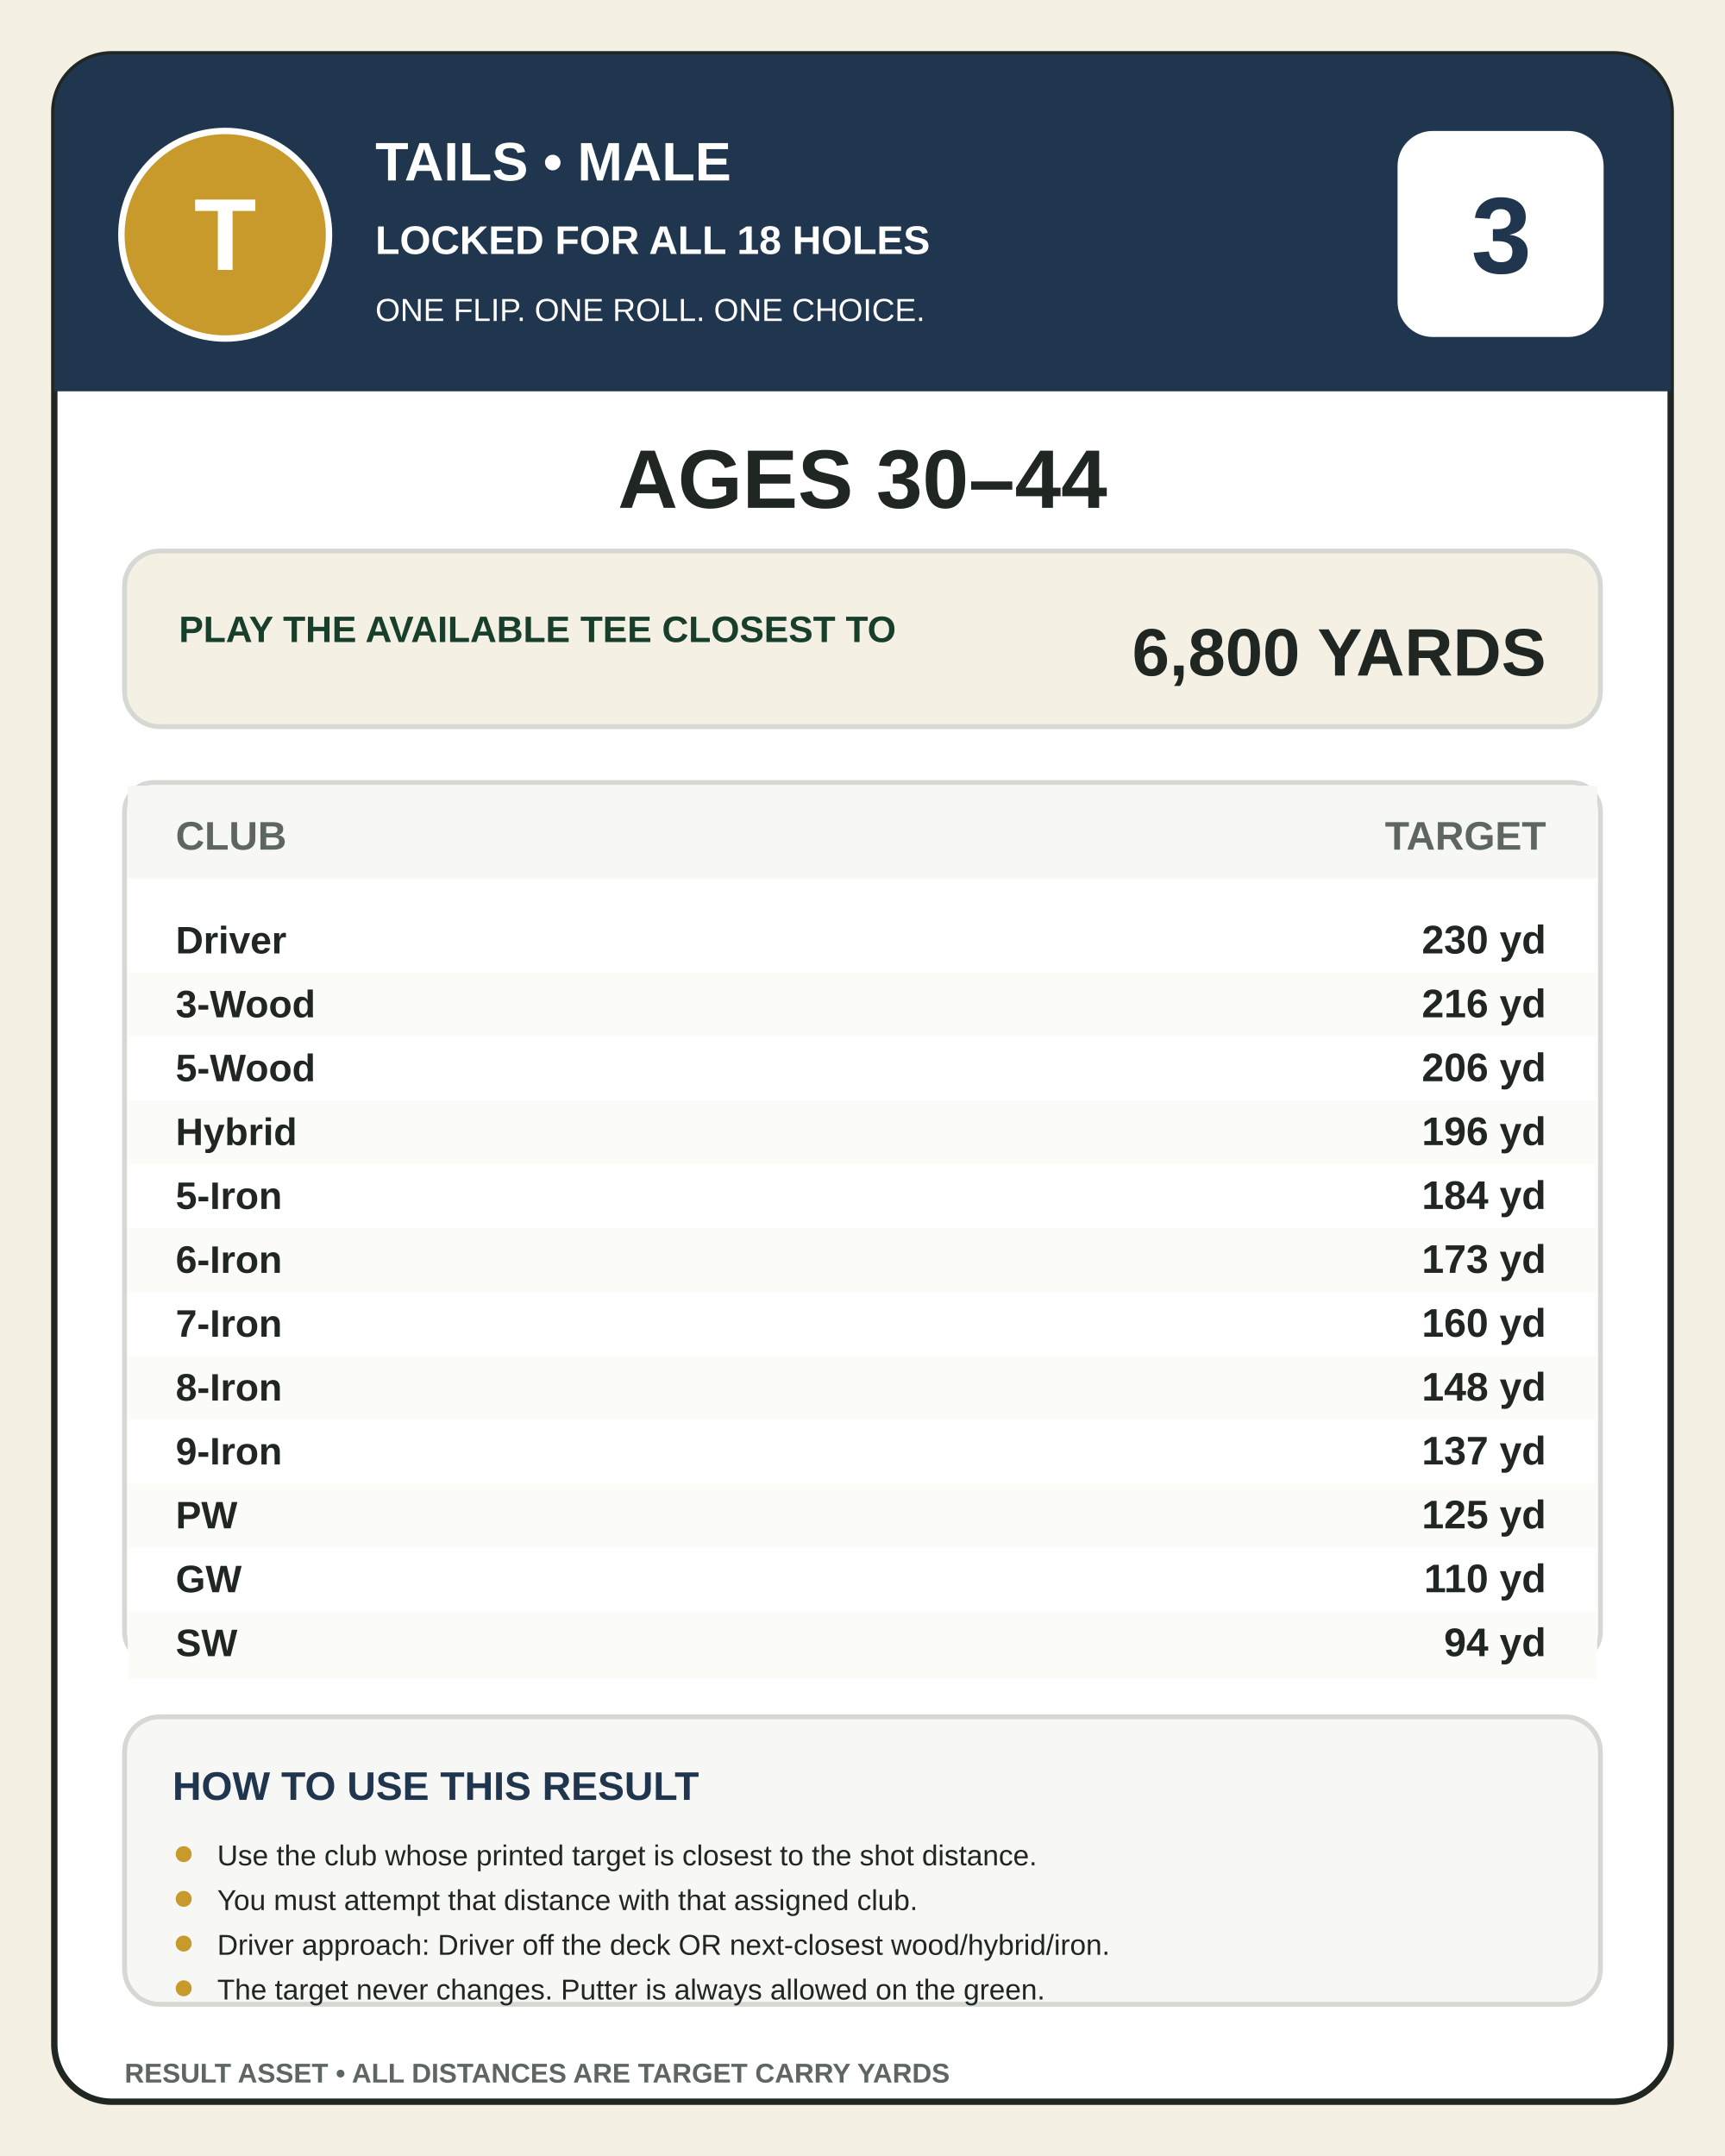
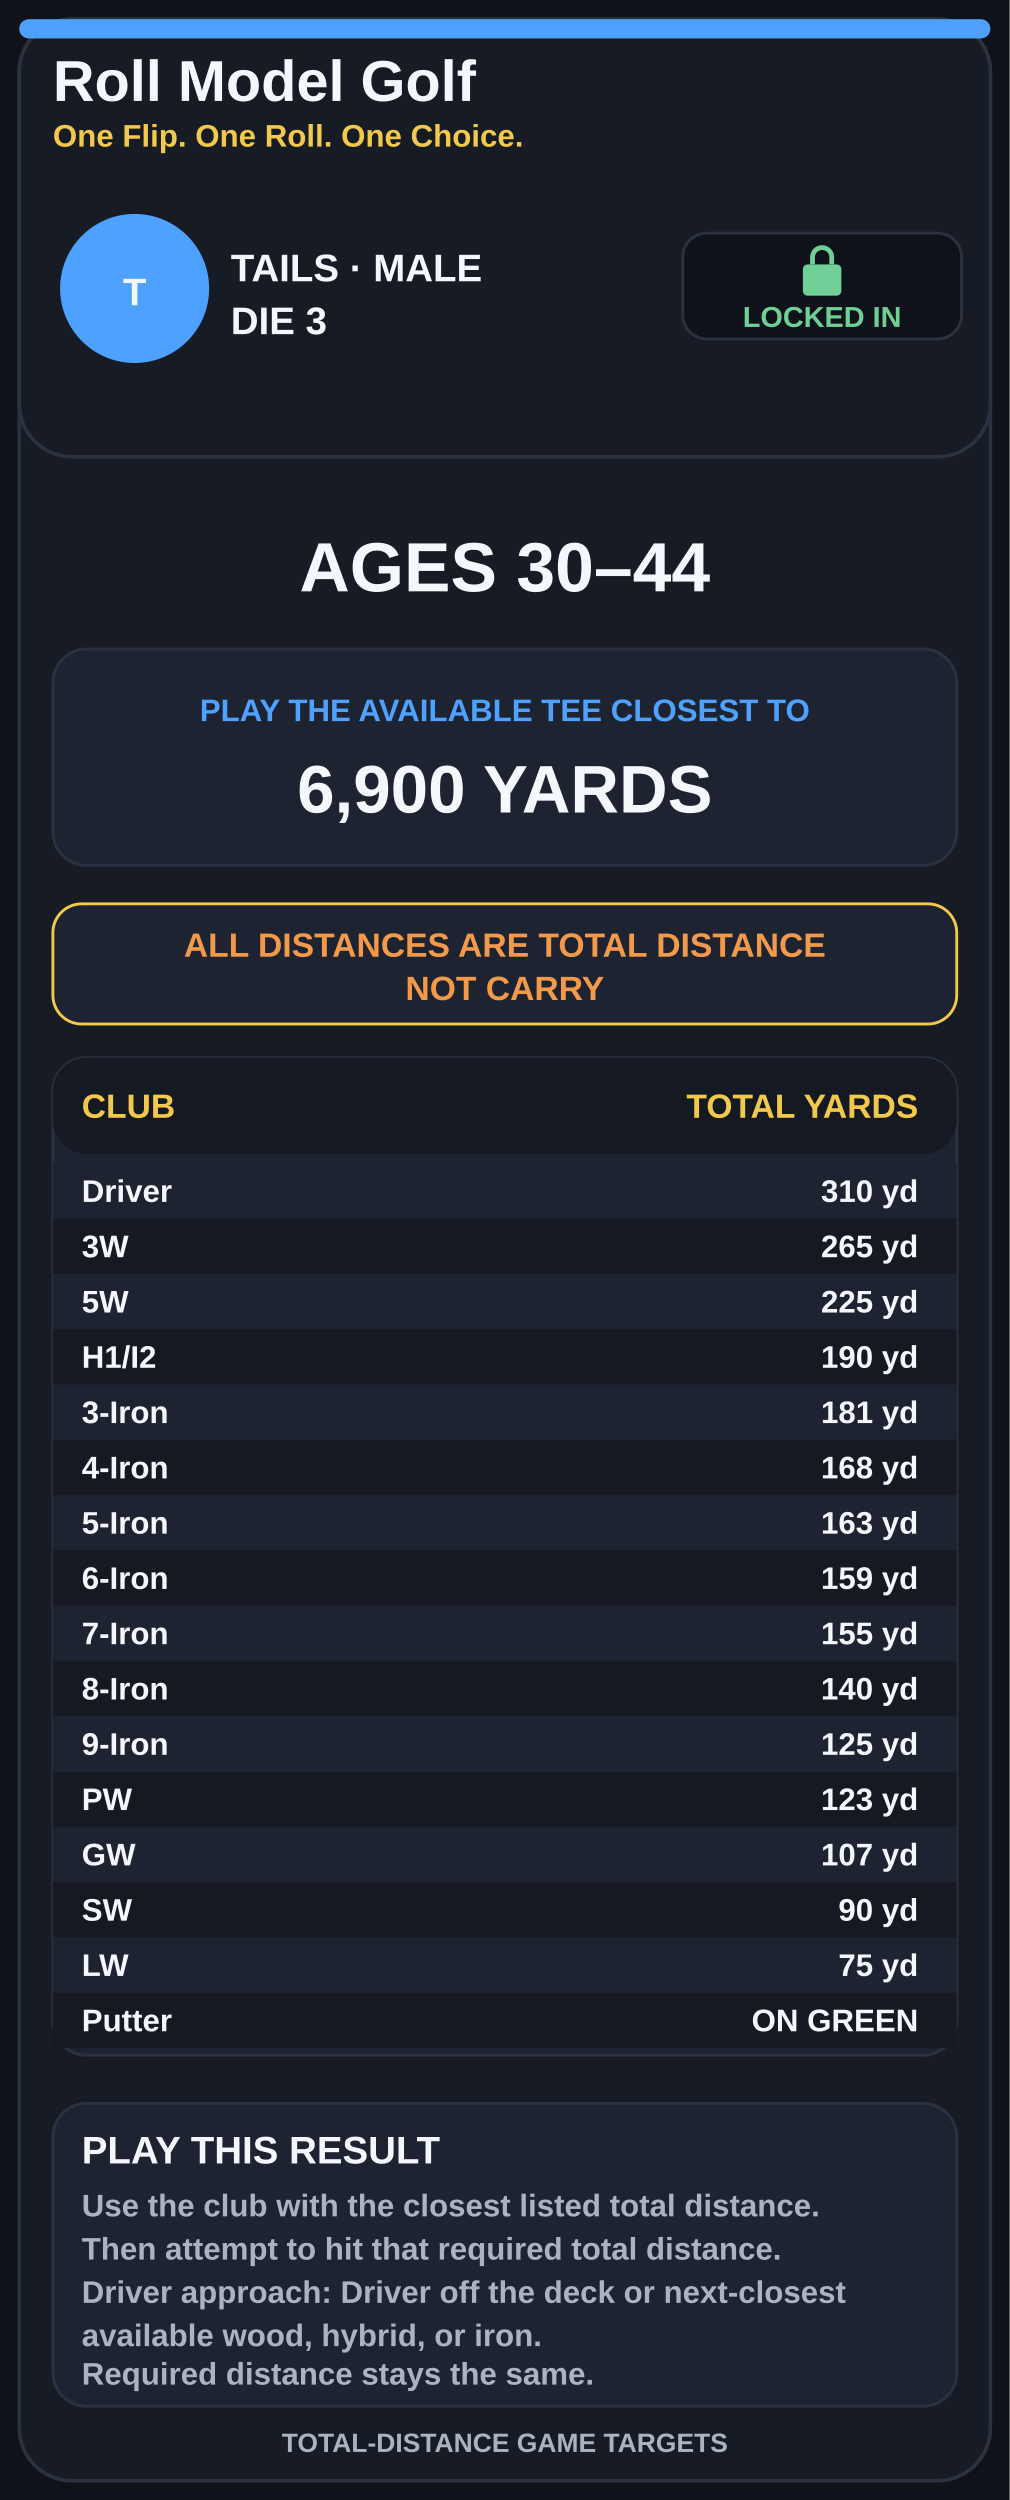
- <svg xmlns="http://www.w3.org/2000/svg" width="1080" height="1350" viewBox="0 0 1080 1350">
+ <svg xmlns="http://www.w3.org/2000/svg" viewBox="0 0 420 1040" preserveAspectRatio="xMidYMin meet" role="img" aria-labelledby="card-title card-description">
  <style>
- .title{font:700 52px Arial,sans-serif;fill:#202622}
- .header{font:700 34px Arial,sans-serif;fill:white}
- .sub{font:700 25px Arial,sans-serif;fill:white}
- .small{font:400 20px Arial,sans-serif;fill:white}
- .label{font:700 23px Arial,sans-serif;fill:#173F2B}
- .tee{font:700 42px Arial,sans-serif;fill:#202622}
- .tablehead{font:700 25px Arial,sans-serif;fill:#5E6661}
- .club{font:700 24px Arial,sans-serif;fill:#202622}
- .target{font:700 25px Arial,sans-serif;fill:#202622}
- .rulehead{font:700 25px Arial,sans-serif;fill:#20364F}
- .rule{font:400 18px Arial,sans-serif;fill:#202622}
- .footer{font:700 17px Arial,sans-serif;fill:#5E6661}
- </style>
-   <rect width="1080" height="1350" fill="#F4F0E4" />
-   <rect x="34" y="34" rx="36" ry="36" width="1012" height="1282" fill="white" stroke="#202622" stroke-width="4" />
-   <path d="M70 34H1010A36 36 0 0 1 1046 70V245H34V70A36 36 0 0 1 70 34Z" fill="#20364F" />
-   <circle cx="141" cy="147" r="65" fill="#C79A2B" stroke="white" stroke-width="4" />
-   <text x="141" y="169" text-anchor="middle" font-family="Arial" font-size="64" font-weight="700" fill="white">T</text>
-   <rect x="875" y="82" rx="22" ry="22" width="129" height="129" fill="white" />
-   <text x="940" y="171" text-anchor="middle" font-family="Arial" font-size="68" font-weight="700" fill="#20364F">3</text>
-   <text x="235" y="113" class="header">TAILS • MALE</text>
-   <text x="235" y="159" class="sub">LOCKED FOR ALL 18 HOLES</text>
-   <text x="235" y="201" class="small">ONE FLIP. ONE ROLL. ONE CHOICE.</text>
-   <text x="540" y="318" text-anchor="middle" class="title">AGES 30–44</text>
-   <rect x="78" y="345" rx="22" ry="22" width="924" height="110" fill="#F4F0E4" stroke="#D5D8D3" stroke-width="3" />
-   <text x="112" y="402" class="label">PLAY THE AVAILABLE TEE CLOSEST TO</text>
-   <text x="968" y="423" text-anchor="end" class="tee">6,800 YARDS</text>
-   <rect x="78" y="490" rx="18" ry="18" width="924" height="550" fill="white" stroke="#D5D8D3" stroke-width="3" />
-   <rect x="80" y="492" width="920" height="58" fill="#F7F8F5" />
-   <text x="110" y="532" class="tablehead">CLUB</text>
-   <text x="968" y="532" text-anchor="end" class="tablehead">TARGET</text>
-   <rect x="80" y="569" width="920" height="42" fill="#FFFFFF" />
-   <text x="110" y="597" class="club">Driver</text>
-   <text x="968" y="597" class="target" text-anchor="end">230 yd</text>
-   <rect x="80" y="609" width="920" height="42" fill="#FBFBF8" />
-   <text x="110" y="637" class="club">3-Wood</text>
-   <text x="968" y="637" class="target" text-anchor="end">216 yd</text>
-   <rect x="80" y="649" width="920" height="42" fill="#FFFFFF" />
-   <text x="110" y="677" class="club">5-Wood</text>
-   <text x="968" y="677" class="target" text-anchor="end">206 yd</text>
-   <rect x="80" y="689" width="920" height="42" fill="#FBFBF8" />
-   <text x="110" y="717" class="club">Hybrid</text>
-   <text x="968" y="717" class="target" text-anchor="end">196 yd</text>
-   <rect x="80" y="729" width="920" height="42" fill="#FFFFFF" />
-   <text x="110" y="757" class="club">5-Iron</text>
-   <text x="968" y="757" class="target" text-anchor="end">184 yd</text>
-   <rect x="80" y="769" width="920" height="42" fill="#FBFBF8" />
-   <text x="110" y="797" class="club">6-Iron</text>
-   <text x="968" y="797" class="target" text-anchor="end">173 yd</text>
-   <rect x="80" y="809" width="920" height="42" fill="#FFFFFF" />
-   <text x="110" y="837" class="club">7-Iron</text>
-   <text x="968" y="837" class="target" text-anchor="end">160 yd</text>
-   <rect x="80" y="849" width="920" height="42" fill="#FBFBF8" />
-   <text x="110" y="877" class="club">8-Iron</text>
-   <text x="968" y="877" class="target" text-anchor="end">148 yd</text>
-   <rect x="80" y="889" width="920" height="42" fill="#FFFFFF" />
-   <text x="110" y="917" class="club">9-Iron</text>
-   <text x="968" y="917" class="target" text-anchor="end">137 yd</text>
-   <rect x="80" y="929" width="920" height="42" fill="#FBFBF8" />
-   <text x="110" y="957" class="club">PW</text>
-   <text x="968" y="957" class="target" text-anchor="end">125 yd</text>
-   <rect x="80" y="969" width="920" height="42" fill="#FFFFFF" />
-   <text x="110" y="997" class="club">GW</text>
-   <text x="968" y="997" class="target" text-anchor="end">110 yd</text>
-   <rect x="80" y="1009" width="920" height="42" fill="#FBFBF8" />
-   <text x="110" y="1037" class="club">SW</text>
-   <text x="968" y="1037" class="target" text-anchor="end">94 yd</text>
-   <rect x="78" y="1075" rx="22" ry="22" width="924" height="180" fill="#F7F8F5" stroke="#D5D8D3" stroke-width="3" />
-   <text x="108" y="1127" class="rulehead">HOW TO USE THIS RESULT</text>
-   <circle cx="115" cy="1161" r="5" fill="#C79A2B" />
-   <text x="136" y="1168" class="rule">Use the club whose printed target is closest to the shot distance.</text>
-   <circle cx="115" cy="1189" r="5" fill="#C79A2B" />
-   <text x="136" y="1196" class="rule">You must attempt that distance with that assigned club.</text>
-   <circle cx="115" cy="1217" r="5" fill="#C79A2B" />
-   <text x="136" y="1224" class="rule">Driver approach: Driver off the deck OR next-closest wood/hybrid/iron.</text>
-   <circle cx="115" cy="1245" r="5" fill="#C79A2B" />
-   <text x="136" y="1252" class="rule">The target never changes. Putter is always allowed on the green.</text>
-   <text x="78" y="1304" class="footer">RESULT ASSET • ALL DISTANCES ARE TARGET CARRY YARDS</text>
+     .bg { fill: #0F1218; }
+     .card { fill: #171B23; stroke: #2A3240; stroke-width: 1.5; vector-effect: non-scaling-stroke; }
+     .section { fill: #1D2330; stroke: #2A3240; stroke-width: 1.2; vector-effect: non-scaling-stroke; }
+     .notice { fill: #1D2330; stroke: #F2C94C; stroke-width: 1.2; vector-effect: non-scaling-stroke; }
+     .head { font-family: Arial, Helvetica, sans-serif; font-size: 24px; font-weight: 700; fill: #F4F7FB; }
+     .tag { font-family: Arial, Helvetica, sans-serif; font-size: 13px; font-weight: 700; fill: #F2C94C; }
+     .meta { font-family: Arial, Helvetica, sans-serif; font-size: 16px; font-weight: 700; fill: #F4F7FB; }
+     .locktext { font-family: Arial, Helvetica, sans-serif; font-size: 12px; font-weight: 700; fill: #6FCF97; }
+     .age { font-family: Arial, Helvetica, sans-serif; font-size: 29px; font-weight: 800; fill: #F4F7FB; }
+     .teelabel { font-family: Arial, Helvetica, sans-serif; font-size: 13px; font-weight: 700; fill: #4EA1FF; }
+     .teevalue { font-family: Arial, Helvetica, sans-serif; font-size: 28px; font-weight: 800; fill: #F4F7FB; }
+     .noticecopy { font-family: Arial, Helvetica, sans-serif; font-size: 14px; font-weight: 700; fill: #F2994A; }
+     .th { font-family: Arial, Helvetica, sans-serif; font-size: 14px; font-weight: 700; fill: #F2C94C; }
+     .club { font-family: Arial, Helvetica, sans-serif; font-size: 13px; font-weight: 700; fill: #F4F7FB; }
+     .yards { font-family: Arial, Helvetica, sans-serif; font-size: 13px; font-weight: 800; fill: #F4F7FB; }
+     .rh { font-family: Arial, Helvetica, sans-serif; font-size: 16px; font-weight: 700; fill: #F4F7FB; }
+     .rt { font-family: Arial, Helvetica, sans-serif; font-size: 13px; font-weight: 700; fill: #AAB3C2; }
+     .foot { font-family: Arial, Helvetica, sans-serif; font-size: 11px; font-weight: 700; fill: #AAB3C2; }
+   </style>
+   <rect class="bg" x="0" y="0" width="420" height="1040" />
+   <rect class="card" x="8" y="8" width="404" height="1024" rx="22" />
+   <rect class="card" x="8" y="8" width="404" height="182" rx="22" />
+   <rect x="8" y="8" width="404" height="8" rx="4" fill="#4EA1FF" />
+   <text x="22" y="42" class="head">Roll Model Golf</text>
+   <text x="22" y="61" class="tag">One Flip. One Roll. One Choice.</text>
+   <circle cx="56" cy="120" r="31" fill="#4EA1FF" />
+   <text x="56" y="127" text-anchor="middle" class="meta" fill="#0F1218">T</text>
+   <text x="96" y="117" class="meta">TAILS · MALE</text>
+   <text x="96" y="139" class="meta">DIE 3</text>
+   <rect x="284" y="97" width="116" height="44" rx="10" fill="#0F1218" stroke="#2A3240" stroke-width="1.2" vector-effect="non-scaling-stroke" />
+   <g transform="translate(342 102)">
+     <rect x="-8" y="8" width="16" height="13" rx="2" fill="#6FCF97" />
+     <path d="M-4 8V5a4 4 0 0 1 8 0v3" fill="none" stroke="#6FCF97" stroke-width="2" vector-effect="non-scaling-stroke" />
+   </g>
+   <text x="342" y="136" text-anchor="middle" class="locktext">LOCKED IN</text>
+   <text x="210" y="246" text-anchor="middle" class="age">AGES 30–44</text>
+   <rect class="section" x="22" y="270" width="376" height="90" rx="14" />
+   <text x="210" y="300" text-anchor="middle" class="teelabel">PLAY THE AVAILABLE TEE CLOSEST TO</text>
+   <text x="210" y="338" text-anchor="middle" class="teevalue">6,900 YARDS</text>
+   <rect class="notice" x="22" y="376" width="376" height="50" rx="12" />
+   <text x="210" y="398" text-anchor="middle" class="noticecopy">ALL DISTANCES ARE TOTAL DISTANCE</text>
+   <text x="210" y="416" text-anchor="middle" class="noticecopy">NOT CARRY</text>
+   <rect class="section" x="22" y="440" width="376" height="415" rx="14" />
+   <rect x="22" y="440" width="376" height="40" rx="14" fill="#151922" />
+   <text x="34" y="465" class="th">CLUB</text>
+   <text x="382" y="465" class="th" text-anchor="end">TOTAL YARDS</text>
+   <rect x="22" y="484" width="376" height="23" fill="#1D2330" />
+   <text x="34" y="500" class="club">Driver</text>
+   <text x="382" y="500" class="yards" text-anchor="end">310 yd</text>
+   <rect x="22" y="507" width="376" height="23" fill="#151922" />
+   <text x="34" y="523" class="club">3W</text>
+   <text x="382" y="523" class="yards" text-anchor="end">265 yd</text>
+   <rect x="22" y="530" width="376" height="23" fill="#1D2330" />
+   <text x="34" y="546" class="club">5W</text>
+   <text x="382" y="546" class="yards" text-anchor="end">225 yd</text>
+   <rect x="22" y="553" width="376" height="23" fill="#151922" />
+   <text x="34" y="569" class="club">H1/I2</text>
+   <text x="382" y="569" class="yards" text-anchor="end">190 yd</text>
+   <rect x="22" y="576" width="376" height="23" fill="#1D2330" />
+   <text x="34" y="592" class="club">3-Iron</text>
+   <text x="382" y="592" class="yards" text-anchor="end">181 yd</text>
+   <rect x="22" y="599" width="376" height="23" fill="#151922" />
+   <text x="34" y="615" class="club">4-Iron</text>
+   <text x="382" y="615" class="yards" text-anchor="end">168 yd</text>
+   <rect x="22" y="622" width="376" height="23" fill="#1D2330" />
+   <text x="34" y="638" class="club">5-Iron</text>
+   <text x="382" y="638" class="yards" text-anchor="end">163 yd</text>
+   <rect x="22" y="645" width="376" height="23" fill="#151922" />
+   <text x="34" y="661" class="club">6-Iron</text>
+   <text x="382" y="661" class="yards" text-anchor="end">159 yd</text>
+   <rect x="22" y="668" width="376" height="23" fill="#1D2330" />
+   <text x="34" y="684" class="club">7-Iron</text>
+   <text x="382" y="684" class="yards" text-anchor="end">155 yd</text>
+   <rect x="22" y="691" width="376" height="23" fill="#151922" />
+   <text x="34" y="707" class="club">8-Iron</text>
+   <text x="382" y="707" class="yards" text-anchor="end">140 yd</text>
+   <rect x="22" y="714" width="376" height="23" fill="#1D2330" />
+   <text x="34" y="730" class="club">9-Iron</text>
+   <text x="382" y="730" class="yards" text-anchor="end">125 yd</text>
+   <rect x="22" y="737" width="376" height="23" fill="#151922" />
+   <text x="34" y="753" class="club">PW</text>
+   <text x="382" y="753" class="yards" text-anchor="end">123 yd</text>
+   <rect x="22" y="760" width="376" height="23" fill="#1D2330" />
+   <text x="34" y="776" class="club">GW</text>
+   <text x="382" y="776" class="yards" text-anchor="end">107 yd</text>
+   <rect x="22" y="783" width="376" height="23" fill="#151922" />
+   <text x="34" y="799" class="club">SW</text>
+   <text x="382" y="799" class="yards" text-anchor="end">90 yd</text>
+   <rect x="22" y="806" width="376" height="23" fill="#1D2330" />
+   <text x="34" y="822" class="club">LW</text>
+   <text x="382" y="822" class="yards" text-anchor="end">75 yd</text>
+   <rect x="22" y="829" width="376" height="23" fill="#151922" />
+   <text x="34" y="845" class="club">Putter</text>
+   <text x="382" y="845" class="yards" text-anchor="end">ON GREEN</text>
+   <rect class="section" x="22" y="875" width="376" height="126" rx="14" />
+   <text x="34" y="900" class="rh">PLAY THIS RESULT</text>
+   <text x="34" y="922" class="rt">Use the club with the closest listed total distance.</text>
+   <text x="34" y="940" class="rt">Then attempt to hit that required total distance.</text>
+   <text x="34" y="958" class="rt">Driver approach: Driver off the deck or next-closest</text>
+   <text x="34" y="976" class="rt">available wood, hybrid, or iron.</text>
+   <text x="34" y="992" class="rt">Required distance stays the same.</text>
+   <text x="210" y="1020" text-anchor="middle" class="foot">TOTAL-DISTANCE GAME TARGETS</text>
</svg>
